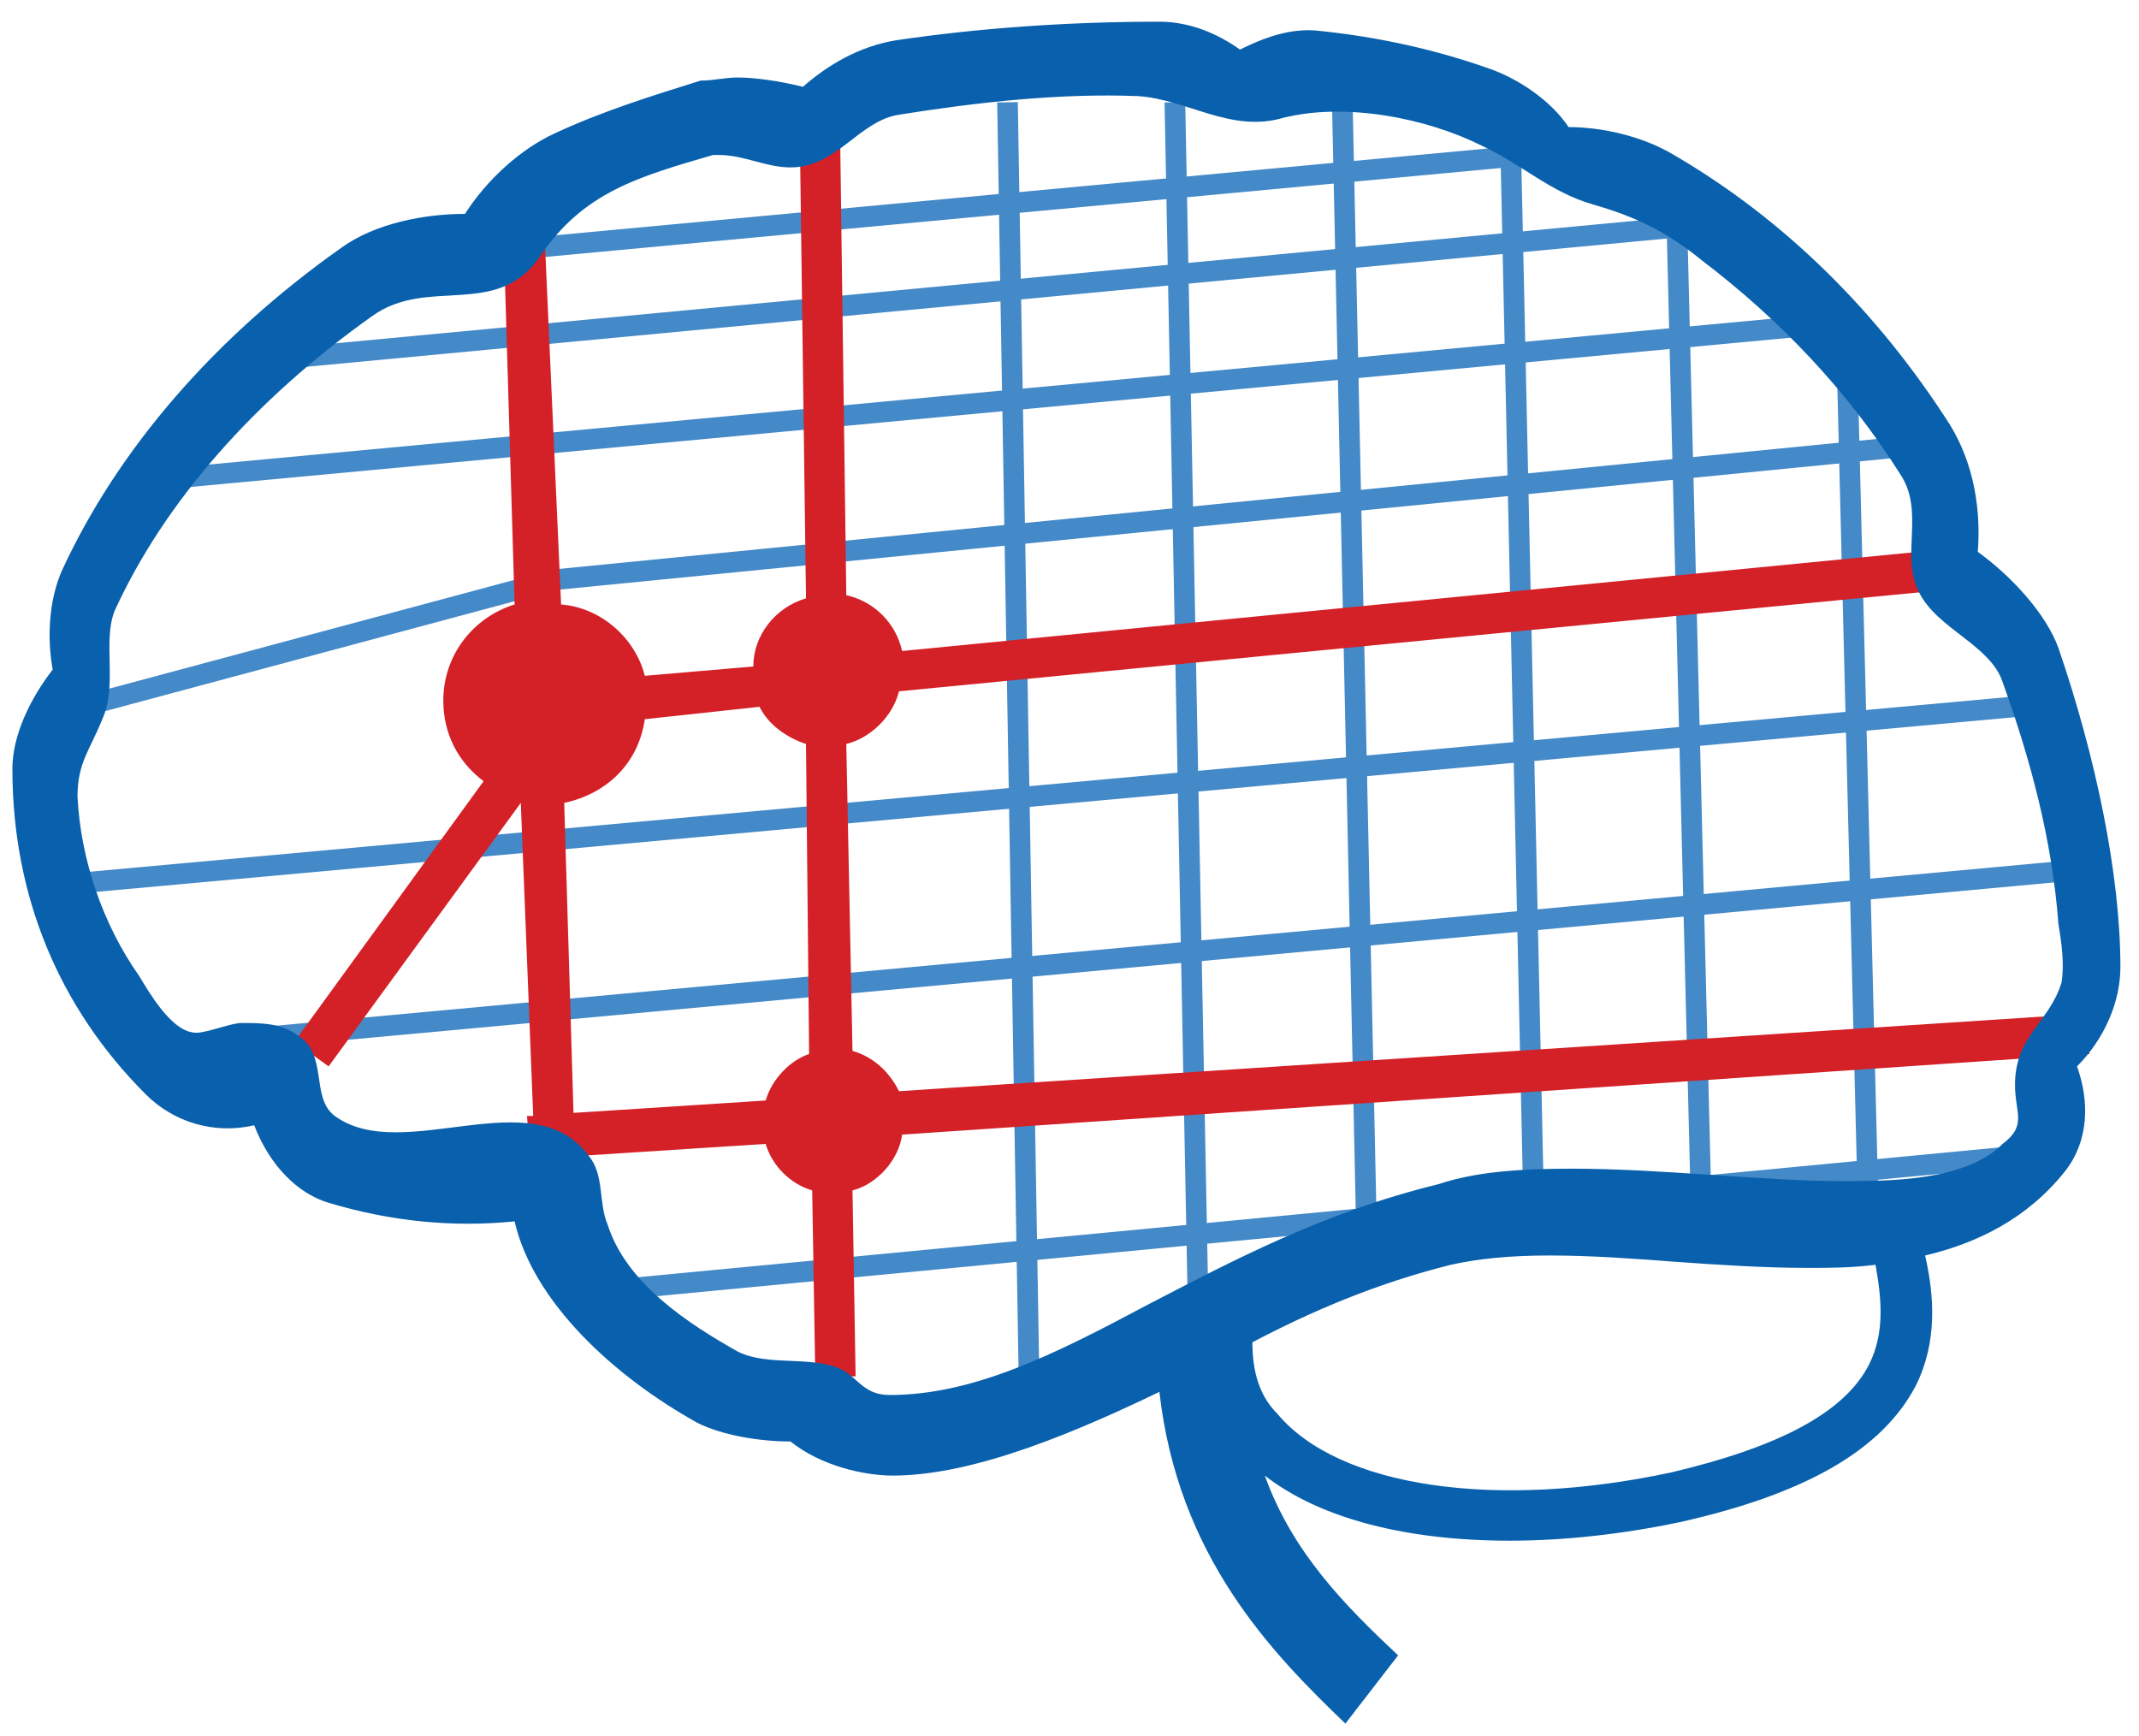
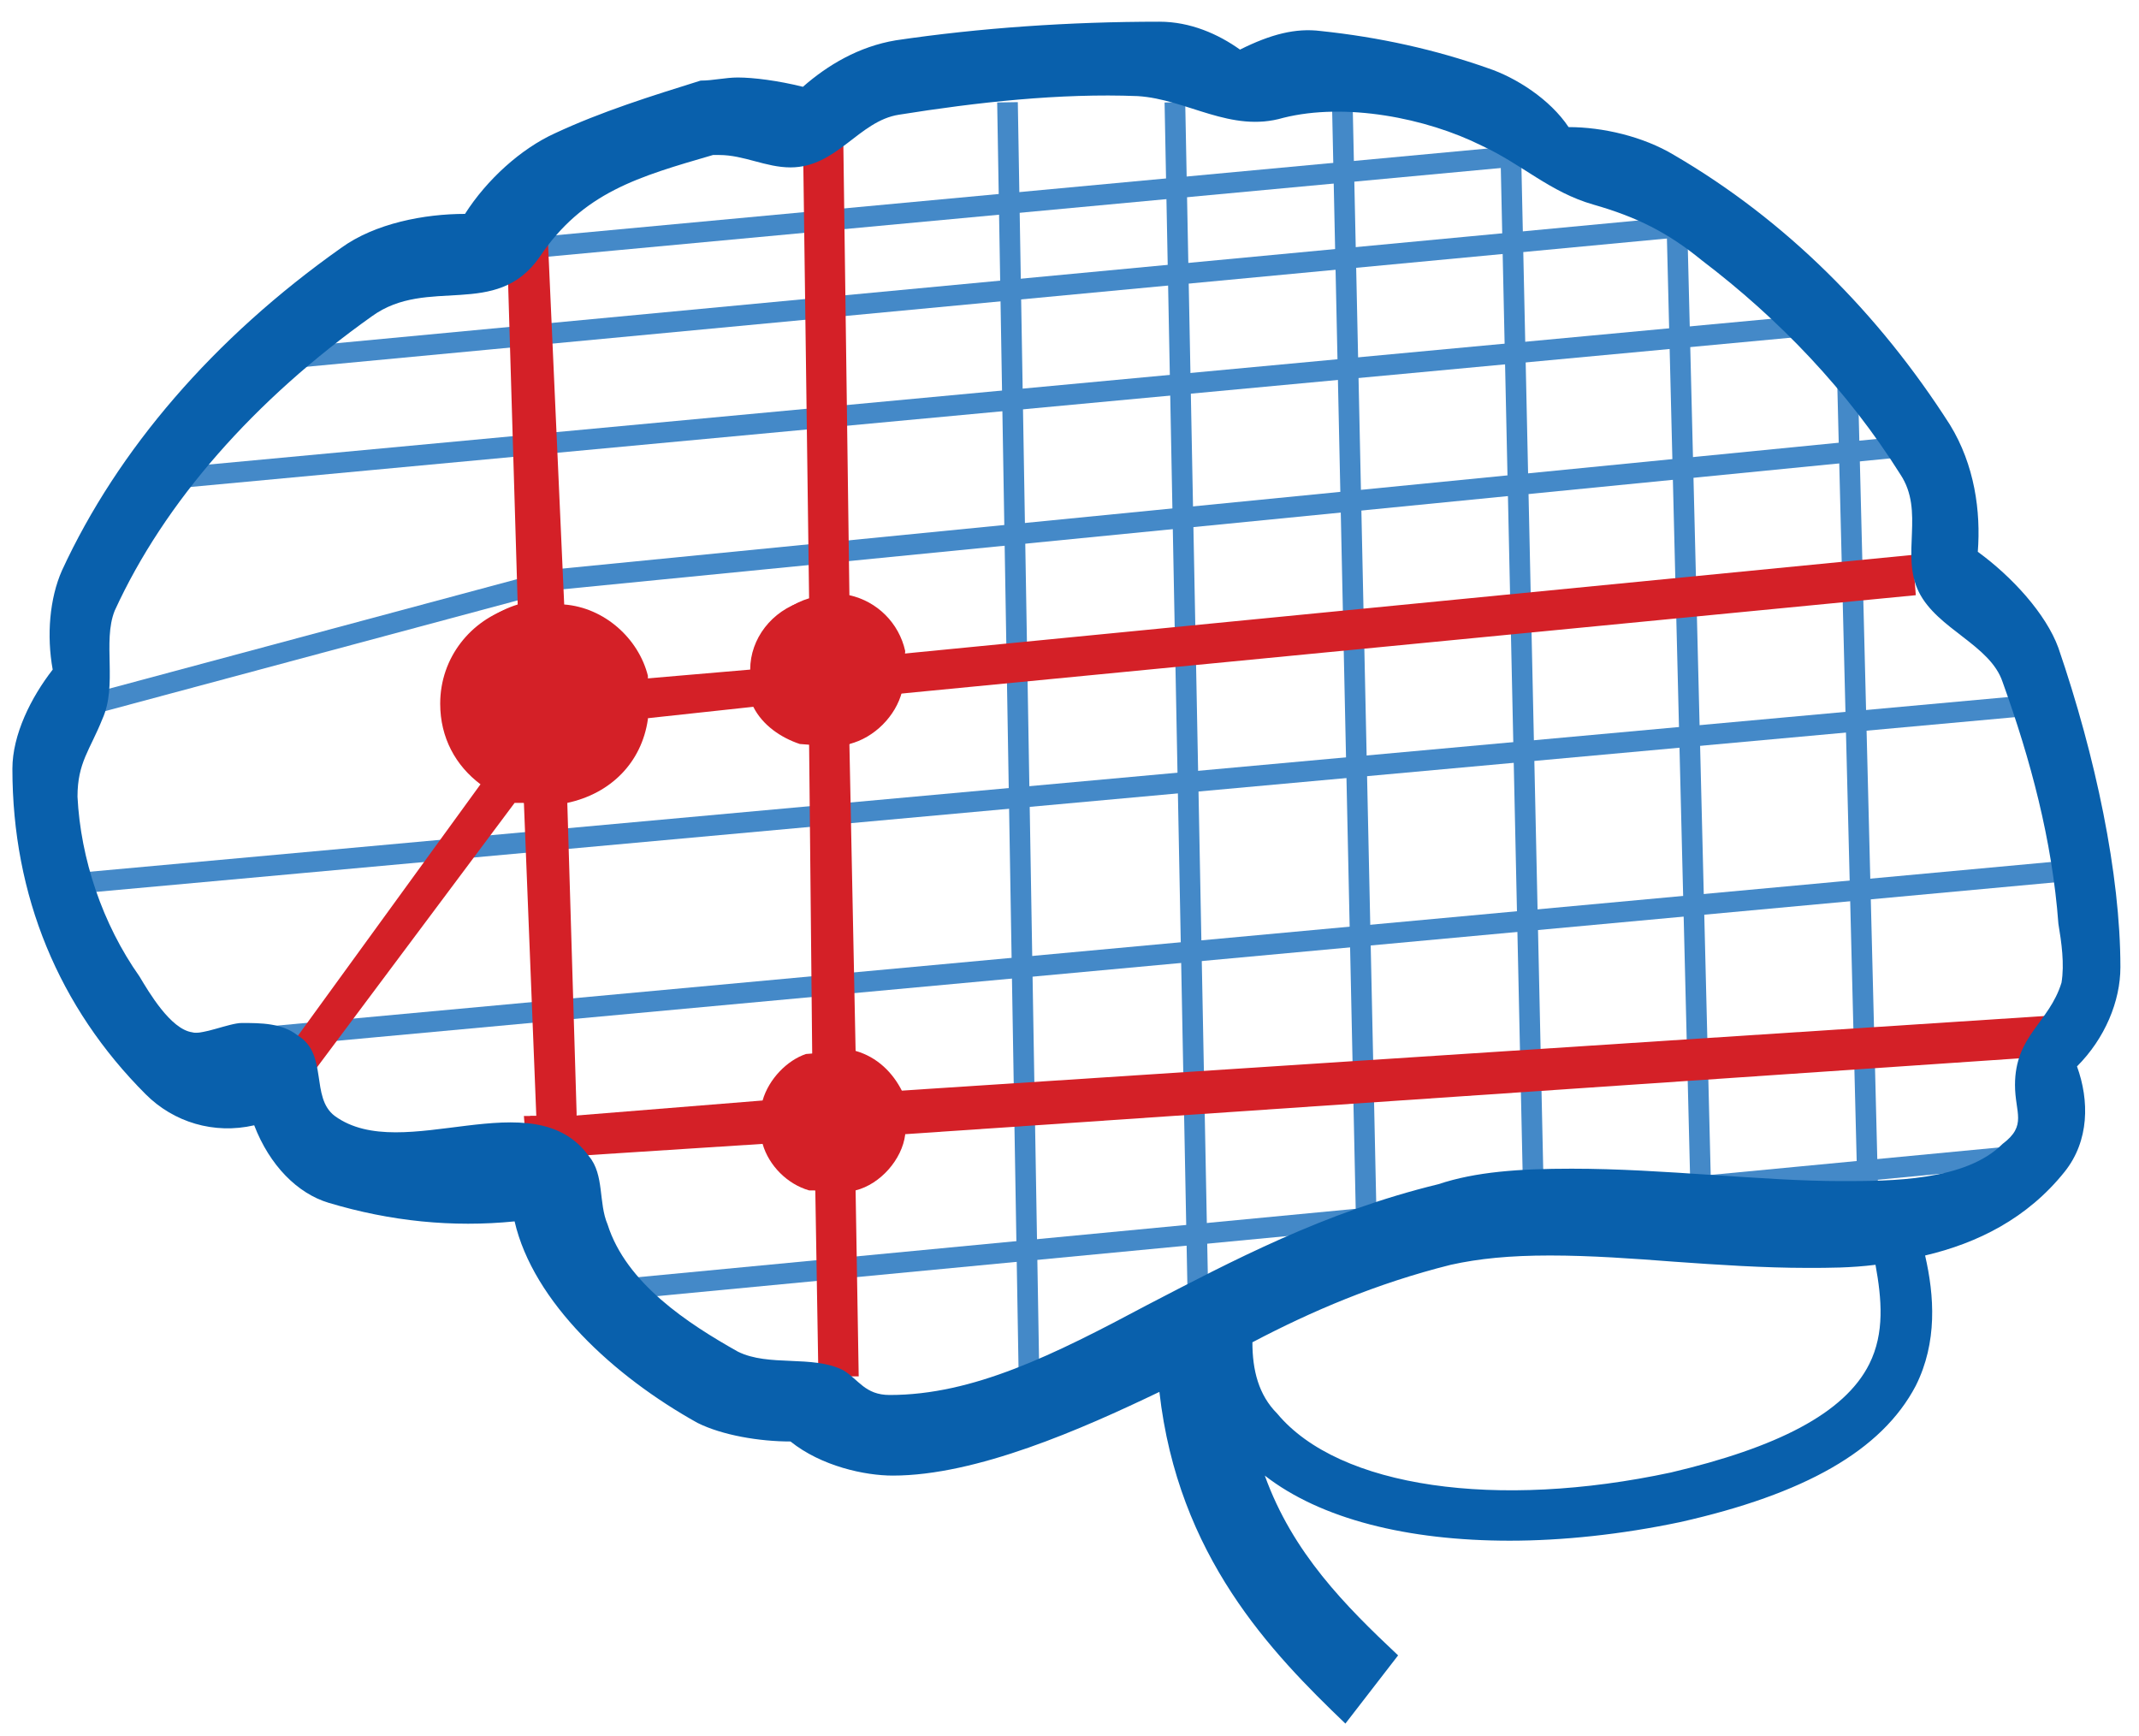
<svg xmlns="http://www.w3.org/2000/svg" version="1.1" id="mapped-minds" x="0px" y="0px" width="69px" height="56px" viewBox="0 0 69 56" enable-background="new 0 0 69 56" xml:space="preserve">
+   <defs>
+     <linearGradient id="mapGradientH" x1="0%" y1="0%" x2="100%" y2="0%" spreadMethod="pad">
+       <stop offset="0%" stop-color="#fbfe0c" stop-opacity="1" />
+       <stop offset="10%" stop-color="#fbfe0c" stop-opacity="1" />
+       <stop offset="11%" stop-color="#1561ad" stop-opacity="1" />
+       <stop offset="20%" stop-color="#1561ad" stop-opacity="1" />
+       <stop offset="21%" stop-color="#fbfe0c" stop-opacity="1" />
+       <stop offset="30%" stop-color="#fbfe0c" stop-opacity="1" />
+       <stop offset="31%" stop-color="#1561ad" stop-opacity="1" />
+       <stop offset="40%" stop-color="#1561ad" stop-opacity="1" />
+       <stop offset="41%" stop-color="#fbfe0c" stop-opacity="1" />
+       <stop offset="50%" stop-color="#fbfe0c" stop-opacity="1" />
+       <stop offset="51%" stop-color="#1561ad" stop-opacity="1" />
+       <stop offset="60%" stop-color="#1561ad" stop-opacity="1" />
+       <stop offset="61%" stop-color="#fbfe0c" stop-opacity="1" />
+       <stop offset="70%" stop-color="#fbfe0c" stop-opacity="1" />
+       <stop offset="71%" stop-color="#1561ad" stop-opacity="1" />
+       <stop offset="80%" stop-color="#1561ad" stop-opacity="1" />
+       <stop offset="81%" stop-color="#fbfe0c" stop-opacity="1" />
+       <stop offset="90%" stop-color="#fbfe0c" stop-opacity="1" />
+       <stop offset="91%" stop-color="#1561ad" stop-opacity="1" />
+       <stop offset="100%" stop-color="#1561ad" stop-opacity="1" />
+     </linearGradient>
+     <linearGradient id="mapGradientV" x1="0%" y1="0%" x2="0%" y2="100%" spreadMethod="pad">
+       <stop offset="0%" stop-color="#fbfe0c" stop-opacity="1" />
+       <stop offset="10%" stop-color="#fbfe0c" stop-opacity="1" />
+       <stop offset="11%" stop-color="#1561ad" stop-opacity="1" />
+       <stop offset="20%" stop-color="#1561ad" stop-opacity="1" />
+       <stop offset="21%" stop-color="#fbfe0c" stop-opacity="1" />
+       <stop offset="30%" stop-color="#fbfe0c" stop-opacity="1" />
+       <stop offset="31%" stop-color="#1561ad" stop-opacity="1" />
+       <stop offset="40%" stop-color="#1561ad" stop-opacity="1" />
+       <stop offset="41%" stop-color="#fbfe0c" stop-opacity="1" />
+       <stop offset="50%" stop-color="#fbfe0c" stop-opacity="1" />
+       <stop offset="51%" stop-color="#1561ad" stop-opacity="1" />
+       <stop offset="60%" stop-color="#1561ad" stop-opacity="1" />
+       <stop offset="61%" stop-color="#fbfe0c" stop-opacity="1" />
+       <stop offset="70%" stop-color="#fbfe0c" stop-opacity="1" />
+       <stop offset="71%" stop-color="#1561ad" stop-opacity="1" />
+       <stop offset="80%" stop-color="#1561ad" stop-opacity="1" />
+       <stop offset="81%" stop-color="#fbfe0c" stop-opacity="1" />
+       <stop offset="90%" stop-color="#fbfe0c" stop-opacity="1" />
+       <stop offset="91%" stop-color="#1561ad" stop-opacity="1" />
+       <stop offset="100%" stop-color="#1561ad" stop-opacity="1" />
+     </linearGradient>
+   </defs>
  <g>
    <line fill="none" stroke="#4489C8" stroke-width="0.666" stroke-miterlimit="10" x1="4.8" y1="15.5" x2="58.4" y2="10.5" />
    <line fill="none" stroke="#4489C8" stroke-width="0.666" stroke-miterlimit="10" x1="2.4" y1="28.5" x2="65" y2="22.8" />
    <line fill="none" stroke="#4489C8" stroke-width="0.666" stroke-miterlimit="10" x1="4.8" y1="33.8" x2="66.6" y2="28.1" />
    <line fill="none" stroke="#4489C8" stroke-width="0.666" stroke-miterlimit="10" x1="19.9" y1="41.6" x2="65" y2="37.3" />
    <line fill="none" stroke="#4489C8" stroke-width="0.666" stroke-miterlimit="10" x1="8.8" y1="11.6" x2="54.4" y2="7.3" />
    <line fill="none" stroke="#4489C8" stroke-width="0.666" stroke-miterlimit="10" x1="12.8" y1="8.4" x2="50.4" y2="4.9" />
    <line fill="none" stroke="#4489C8" stroke-width="0.666" stroke-miterlimit="10" x1="32.5" y1="3.3" x2="33.2" y2="44.8" />
    <line fill="none" stroke="#4489C8" stroke-width="0.666" stroke-miterlimit="10" x1="37.9" y1="3.3" x2="38.7" y2="44.8" />
    <line fill="none" stroke="#4489C8" stroke-width="0.666" stroke-miterlimit="10" x1="43.3" y1="3.3" x2="44.1" y2="40.6" />
    <line fill="none" stroke="#4489C8" stroke-width="0.666" stroke-miterlimit="10" x1="48.7" y1="3.3" x2="49.5" y2="40.1" />
    <line fill="none" stroke="#4489C8" stroke-width="0.666" stroke-miterlimit="10" x1="54.1" y1="7.5" x2="54.9" y2="39.9" />
    <line fill="none" stroke="#4489C8" stroke-width="0.666" stroke-miterlimit="10" x1="59.6" y1="12.4" x2="60.3" y2="40.4" />
    <polyline fill="none" stroke="#4489C8" stroke-width="0.666" stroke-miterlimit="10" points="3,22.7 17.9,18.7 61.5,14.4  " />
-     <path fill="#D42027" d="M67.3,32.7L29,35.2c-0.3-0.6-0.8-1.1-1.5-1.3L27.3,24c0.8-0.2,1.5-0.9,1.7-1.7l33-3.2l-0.1-1.3L29.1,21   c-0.2-0.9-0.9-1.6-1.8-1.8L27.1,4.3l-1.3,0L26,19.3c-1,0.3-1.7,1.2-1.7,2.2l-3.5,0.3c-0.3-1.2-1.4-2.2-2.7-2.3L17.5,6.1l-1.3,0   l0.4,13.4c-1.3,0.4-2.3,1.6-2.3,3.1c0,1.1,0.5,2,1.3,2.6l-6.1,8.4l1.1,0.8l6.2-8.5L17.2,36L17,36l0.1,1.3l0.1,0l0,0.3l1.3,0l0-0.3   l6.2-0.4c0.2,0.7,0.8,1.3,1.5,1.5l0.1,6l1.3,0l-0.1-6c0.8-0.2,1.5-1,1.6-1.8L67.4,34L67.3,32.7z M24.7,35.5l-6.2,0.4l-0.3-10   c1.4-0.3,2.4-1.3,2.6-2.7l3.7-0.4c0.3,0.6,0.9,1,1.5,1.2l0.1,10C25.5,34.2,24.9,34.8,24.7,35.5z" />
-     <path fill="#0960AC" d="M45.1,53.4c-1.7-1.6-3.4-3.3-4.3-5.8c1.8,1.4,4.6,2.1,7.9,2.1c1.7,0,3.6-0.2,5.5-0.6c4-0.9,6.5-2.3,7.6-4.4   c0.7-1.4,0.6-2.9,0.3-4.2c1.7-0.4,3.3-1.2,4.5-2.7c0.8-1,0.8-2.3,0.4-3.4c0.9-0.9,1.4-2.1,1.4-3.2c0-3-0.8-6.8-2-10.3   c-0.4-1.1-1.5-2.3-2.6-3.1c0.1-1.3-0.1-2.8-0.9-4.1C60.6,10.1,57.6,7.1,54,5c-1-0.6-2.3-0.9-3.4-0.9C50,3.2,48.9,2.5,48,2.2   c-1.7-0.6-3.5-1-5.4-1.2c-0.8-0.1-1.6,0.1-2.6,0.6c-0.7-0.5-1.6-0.9-2.6-0.9c-2.9,0-5.8,0.2-8.5,0.6c-1.2,0.2-2.2,0.8-3,1.5   c-0.8-0.2-1.6-0.3-2.1-0.3c-0.4,0-0.8,0.1-1.2,0.1c-1.6,0.5-3.2,1-4.7,1.7c-1.1,0.5-2.2,1.5-2.9,2.6C13.7,6.9,12.1,7.2,11,8   c-4.1,2.9-7.2,6.5-9,10.4c-0.4,0.9-0.5,2.1-0.3,3.2c-0.7,0.9-1.3,2.1-1.3,3.2c0,4.1,1.5,7.7,4.3,10.5c0.9,0.9,2.2,1.3,3.5,1   c0.5,1.3,1.4,2.2,2.4,2.5c2,0.6,4,0.8,6,0.6c0.6,2.6,3.2,5,5.9,6.5c0.8,0.4,2,0.6,3,0.6c1,0.8,2.4,1.1,3.3,1.1   c2.7,0,6.1-1.5,8.6-2.7c0.6,5.3,3.6,8.4,6,10.7 M60.3,44c-0.8,1.6-3,2.7-6.4,3.5c-5.6,1.2-10.7,0.5-12.7-1.9   c-0.6-0.6-0.8-1.4-0.8-2.3c1.9-1,4-1.9,6.4-2.5c0.9-0.2,1.9-0.3,3.2-0.3c1.3,0,2.7,0.1,4,0.2c1.4,0.1,2.9,0.2,4.3,0.2   c0.7,0,1.4,0,2.2-0.1C60.7,41.9,60.8,43,60.3,44z M59.4,38.1c-1.3,0-2.7-0.1-4.2-0.2c-1.5-0.1-3-0.2-4.5-0.2   c-1.7,0-3.1,0.1-4.3,0.5c-3.7,0.9-6.7,2.5-9.4,3.9c-3,1.6-5.6,2.9-8.3,2.9c-0.8,0-1-0.5-1.5-0.8c-1-0.5-2.4-0.1-3.4-0.6   c-1.6-0.9-3.6-2.2-4.2-4.1c-0.3-0.7-0.1-1.6-0.6-2.2c-1.8-2.5-6,0.3-8.2-1.3c-0.8-0.6-0.2-2-1.2-2.6C9.1,33,8.4,33,7.8,33   c-0.4,0-1.3,0.4-1.6,0.3c-0.7-0.1-1.4-1.3-1.7-1.8c-1.2-1.7-1.9-3.8-2-5.8c0-1.1,0.4-1.5,0.8-2.5c0.5-1.1,0-2.5,0.4-3.5   c1.6-3.5,4.5-6.8,8.3-9.5c1.8-1.3,4,0.1,5.4-1.9c1.4-2.1,3.2-2.6,5.6-3.3c0,0,0.1,0,0.2,0c0.8,0,1.5,0.4,2.3,0.4   c1.5,0,2.2-1.5,3.5-1.7c2.5-0.4,5.2-0.7,7.7-0.6c1.6,0.1,3,1.2,4.7,0.7c2-0.5,4.6,0,6.4,0.9c1.3,0.6,2.2,1.5,3.6,1.9   c1.4,0.4,2.4,0.9,3.5,1.8c2.5,1.9,4.7,4.2,6.4,6.9c0.8,1.2,0,2.6,0.6,3.8c0.6,1.2,2.3,1.7,2.7,2.9c0.9,2.5,1.6,5.1,1.8,7.8   c0.1,0.6,0.2,1.3,0.1,1.9C66.1,33,65,33.4,65,35c0,0.9,0.4,1.3-0.4,1.9C63.4,38.1,61,38.1,59.4,38.1z" />
  </g>
+   <path id="pathways1" fill="#D42027" d="M26,34c-0.6,0.2-1.2,0.8-1.4,1.5L18.4,36L17.1,36h-0.2l0.1,1.3h0.1v0.3h1.3v-0.3l6.2-0.4 c0.2,0.7,0.8,1.3,1.5,1.5h1.3c0.8-0.2,1.5-1,1.6-1.8L67.2,34l-0.1-1.3l-38.3,2.5c-0.3-0.6-0.8-1.1-1.5-1.3L26,34z M27.1,24.1 c0.8-0.2,1.5-0.9,1.7-1.7l33-3.2l-0.1-1.3L29,21.1c-0.2-0.9-0.9-1.6-1.8-1.8l-1.3,0.1c-1,0.3-1.7,1.2-1.7,2.2l-3.5,0.3 c-0.3-1.2-1.4-2.2-2.7-2.3h-1.5c-1.3,0.4-2.3,1.6-2.3,3.1c0,1.1,0.5,2,1.3,2.6l-6.1,8.4L9.8,35l6.8-9.1l1.4,0 c1.4-0.3,2.4-1.3,2.6-2.7l3.7-0.4c0.3,0.6,0.9,1,1.5,1.2L27.1,24.1z" />
+   <path id="pathways2" fill="#D42027" d="M24.8,36.9c0.2,0.7,0.8,1.3,1.5,1.5l0.1,6h1.3l-0.1-6c0.8-0.2,1.5-1,1.6-1.8l-0.1-1.4 c-0.3-0.6-0.8-1.1-1.5-1.3L27.4,24c0.8-0.2,1.5-0.9,1.7-1.7l0.1-1.3c-0.2-0.9-0.9-1.6-1.8-1.8L27.2,4.3h-1.3l0.2,15 c-1,0.3-1.7,1.2-1.7,2.2l0.2,1.3c0.3,0.6,0.9,1,1.5,1.2l0.1,10c-0.6,0.2-1.2,0.8-1.4,1.5V36.9z M18.6,35.9l-0.3-10 c1.4-0.3,2.4-1.3,2.6-2.7l0-1.4c-0.3-1.2-1.4-2.2-2.7-2.3L17.6,6.1h-1.3l0.4,13.4c-1.3,0.4-2.3,1.6-2.3,3.1c0,1.1,0.5,2,1.3,2.6 l1.2,0.7L17.3,36h-0.2l0.1,1.3h0.1v0.3h1.3v-0.3V35.9z" />
+   <path fill="#0960AC" d="M45.1,53.4c-1.7-1.6-3.4-3.3-4.3-5.8c1.8,1.4,4.6,2.1,7.9,2.1c1.7,0,3.6-0.2,5.5-0.6c4-0.9,6.5-2.3,7.6-4.4 c0.7-1.4,0.6-2.9,0.3-4.2c1.7-0.4,3.3-1.2,4.5-2.7c0.8-1,0.8-2.3,0.4-3.4c0.9-0.9,1.4-2.1,1.4-3.2c0-3-0.8-6.8-2-10.3 c-0.4-1.1-1.5-2.3-2.6-3.1c0.1-1.3-0.1-2.8-0.9-4.1C60.6,10.1,57.6,7.1,54,5c-1-0.6-2.3-0.9-3.4-0.9C50,3.2,48.9,2.5,48,2.2 c-1.7-0.6-3.5-1-5.4-1.2C41.8,0.9,41,1.1,40,1.6c-0.7-0.5-1.6-0.9-2.6-0.9c-2.9,0-5.8,0.2-8.5,0.6c-1.2,0.2-2.2,0.8-3,1.5 c-0.8-0.2-1.6-0.3-2.1-0.3c-0.4,0-0.8,0.1-1.2,0.1c-1.6,0.5-3.2,1-4.7,1.7c-1.1,0.5-2.2,1.5-2.9,2.6c-1.3,0-2.9,0.3-4,1.1 c-4.1,2.9-7.2,6.5-9,10.4c-0.4,0.9-0.5,2.1-0.3,3.2c-0.7,0.9-1.3,2.1-1.3,3.2c0,4.1,1.5,7.7,4.3,10.5c0.9,0.9,2.2,1.3,3.5,1 c0.5,1.3,1.4,2.2,2.4,2.5c2,0.6,4,0.8,6,0.6c0.6,2.6,3.2,5,5.9,6.5c0.8,0.4,2,0.6,3,0.6c1,0.8,2.4,1.1,3.3,1.1 c2.7,0,6.1-1.5,8.6-2.7c0.6,5.3,3.6,8.4,6,10.7 M60.3,44c-0.8,1.6-3,2.7-6.4,3.5c-5.6,1.2-10.7,0.5-12.7-1.9 c-0.6-0.6-0.8-1.4-0.8-2.3c1.9-1,4-1.9,6.4-2.5c0.9-0.2,1.9-0.3,3.2-0.3s2.7,0.1,4,0.2c1.4,0.1,2.9,0.2,4.3,0.2c0.7,0,1.4,0,2.2-0.1 C60.7,41.9,60.8,43,60.3,44z M59.4,38.1c-1.3,0-2.7-0.1-4.2-0.2c-1.5-0.1-3-0.2-4.5-0.2c-1.7,0-3.1,0.1-4.3,0.5 c-3.7,0.9-6.7,2.5-9.4,3.9c-3,1.6-5.6,2.9-8.3,2.9c-0.8,0-1-0.5-1.5-0.8c-1-0.5-2.4-0.1-3.4-0.6c-1.6-0.9-3.6-2.2-4.2-4.1 c-0.3-0.7-0.1-1.6-0.6-2.2c-1.8-2.5-6,0.3-8.2-1.3c-0.8-0.6-0.2-2-1.2-2.6C9.1,33,8.4,33,7.8,33c-0.4,0-1.3,0.4-1.6,0.3 c-0.7-0.1-1.4-1.3-1.7-1.8c-1.2-1.7-1.9-3.8-2-5.8c0-1.1,0.4-1.5,0.8-2.5c0.5-1.1,0-2.5,0.4-3.5c1.6-3.5,4.5-6.8,8.3-9.5 c1.8-1.3,4,0.1,5.4-1.9C18.8,6.2,20.6,5.7,23,5c0,0,0.1,0,0.2,0c0.8,0,1.5,0.4,2.3,0.4c1.5,0,2.2-1.5,3.5-1.7 c2.5-0.4,5.2-0.7,7.7-0.6c1.6,0.1,3,1.2,4.7,0.7c2-0.5,4.6,0,6.4,0.9c1.3,0.6,2.2,1.5,3.6,1.9c1.4,0.4,2.4,0.9,3.5,1.8 c2.5,1.9,4.7,4.2,6.4,6.9c0.8,1.2,0,2.6,0.6,3.8c0.6,1.2,2.3,1.7,2.7,2.9c0.9,2.5,1.6,5.1,1.8,7.8c0.1,0.6,0.2,1.3,0.1,1.9 C66.1,33,65,33.4,65,35c0,0.9,0.4,1.3-0.4,1.9C63.4,38.1,61,38.1,59.4,38.1z" />
</svg>
